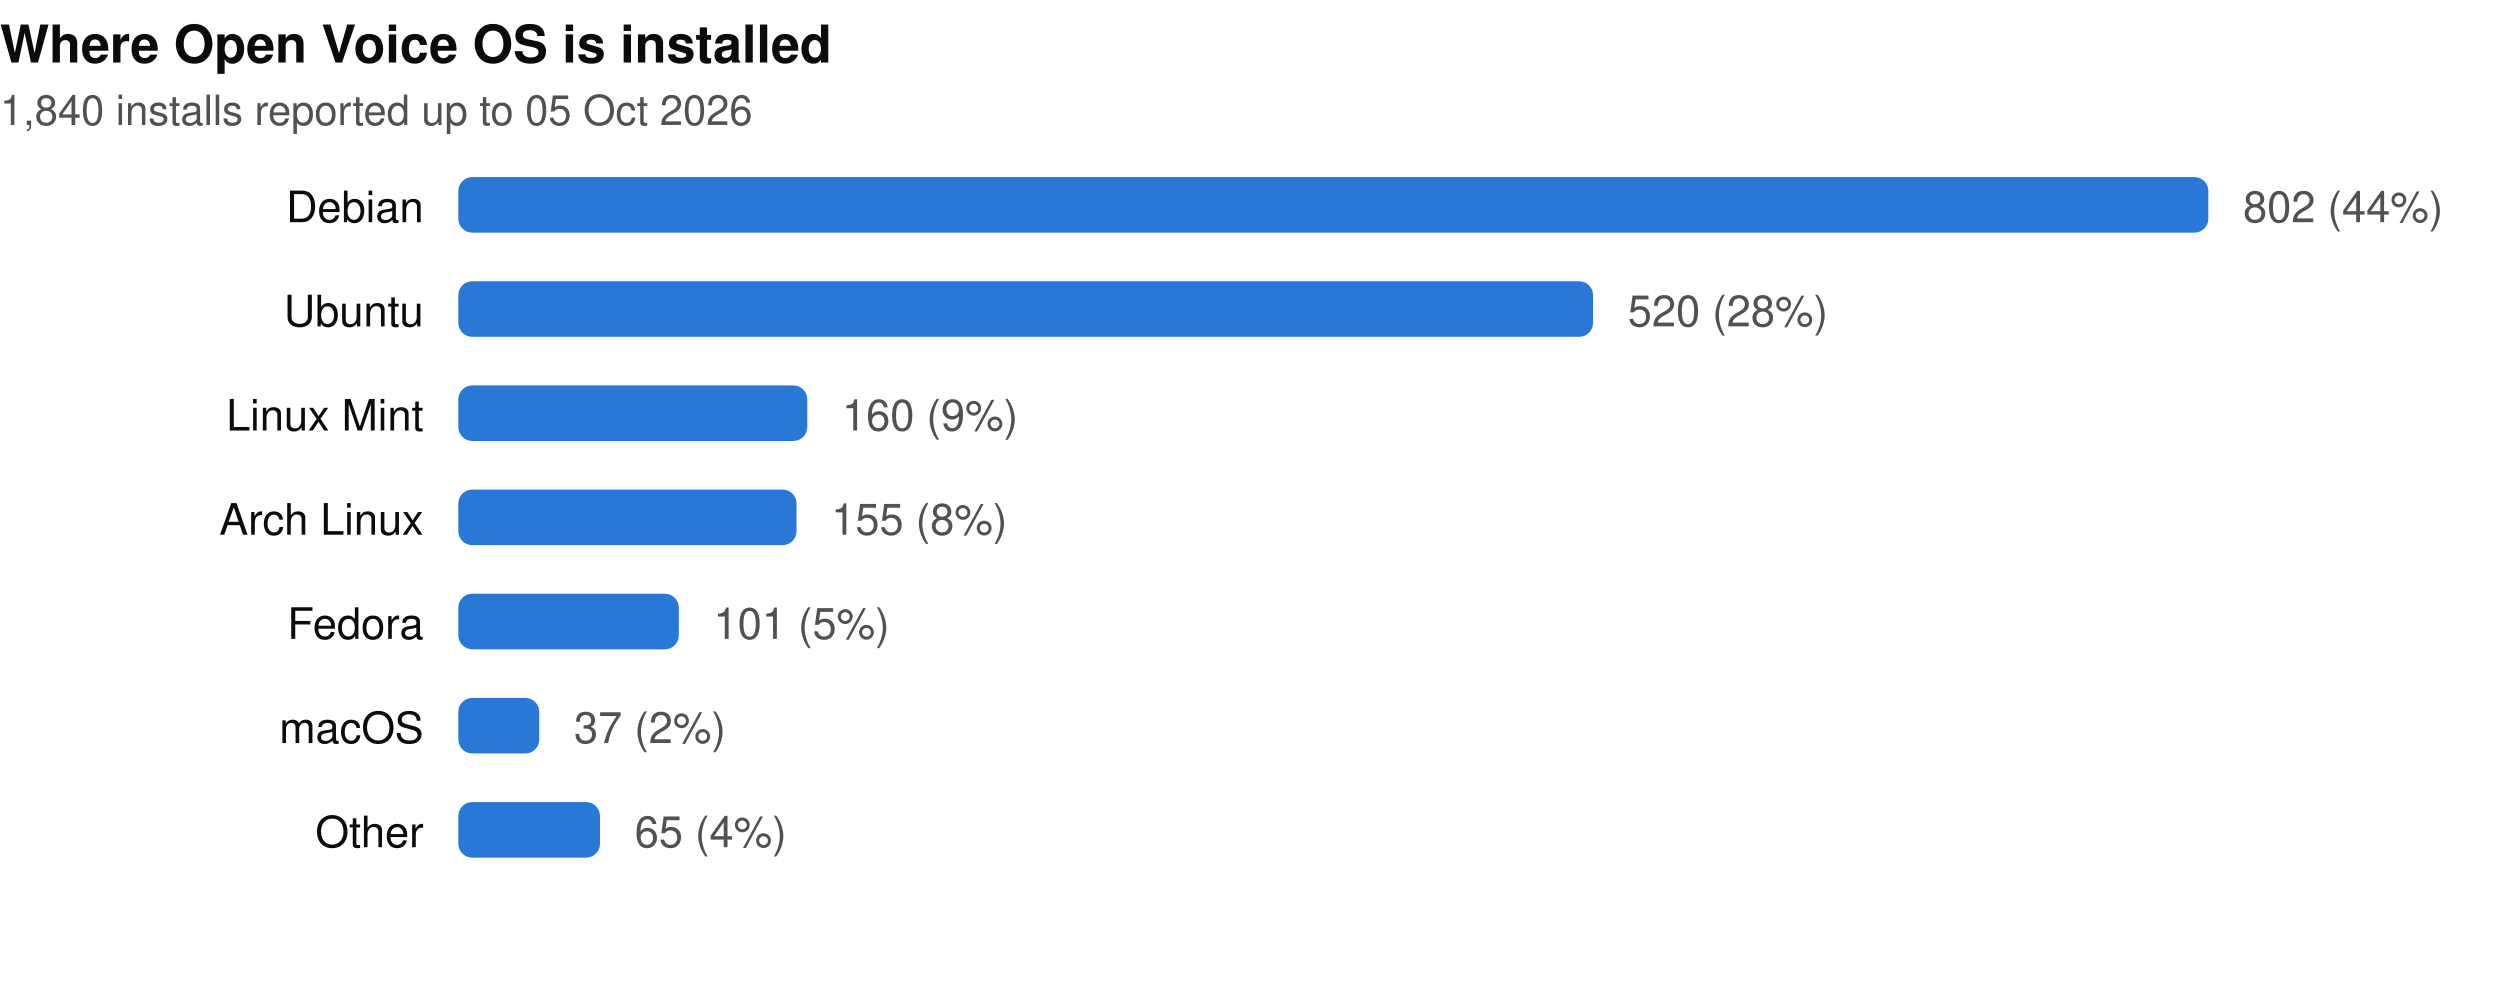
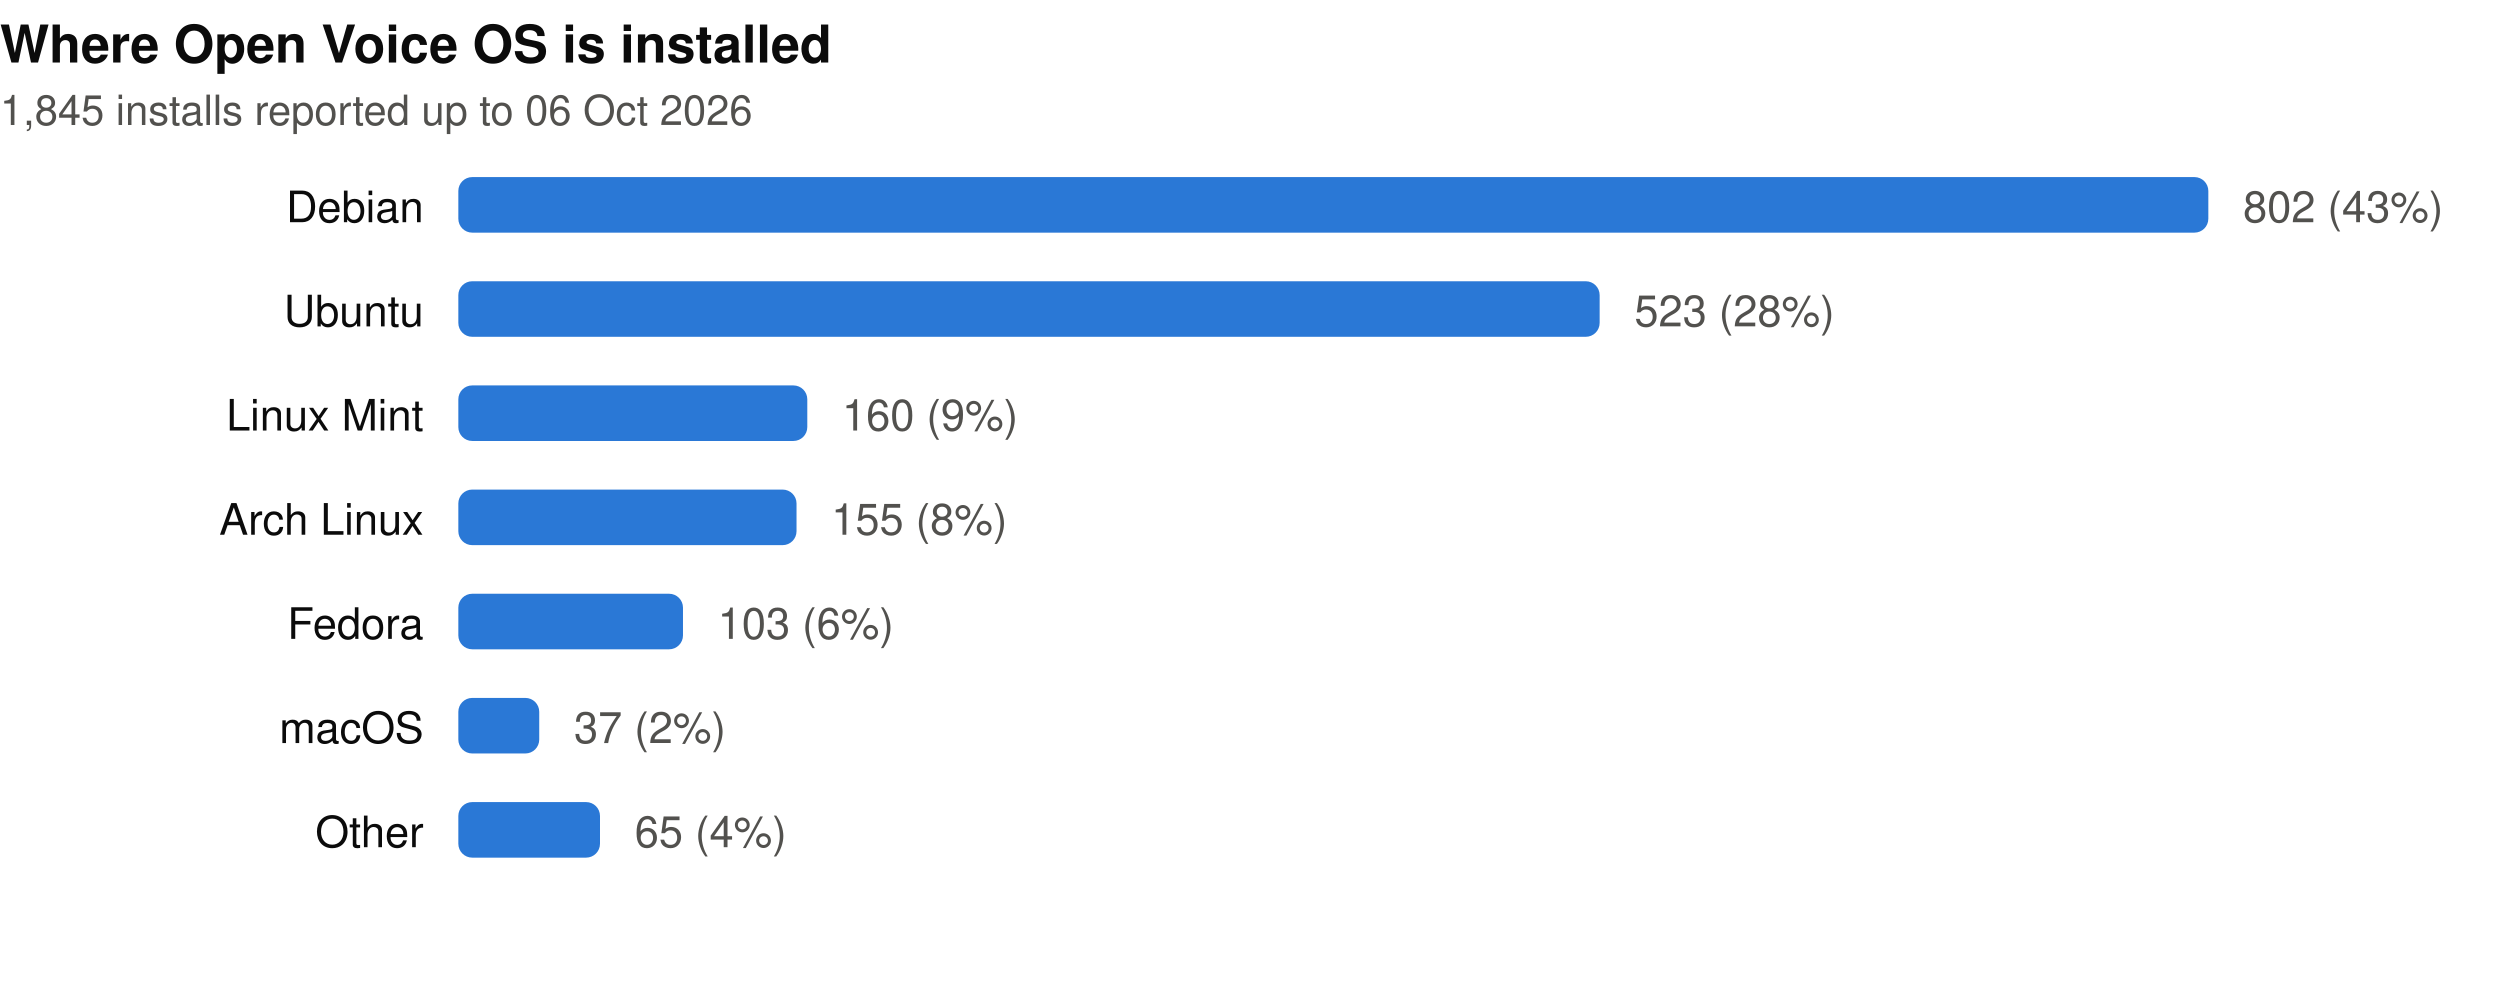
- <svg xmlns="http://www.w3.org/2000/svg" width="720" height="284" viewBox="0 0 720 284" role="img" aria-label="Where Open Voice OS is installed. 1,840 installs reported up to 05 Oct 2026">
+ <svg xmlns="http://www.w3.org/2000/svg" width="720" height="284" viewBox="0 0 720 284" role="img" aria-label="Where Open Voice OS is installed. 1,845 installs reported up to 06 Oct 2026">
  <text x="0" y="18" font-family="ui-sans-serif,-apple-system,BlinkMacSystemFont,'Segoe UI',Helvetica,Arial,sans-serif" font-size="15" font-weight="600" fill="#0b0b0b">Where Open Voice OS is installed</text>
-   <text x="0" y="36" font-family="ui-sans-serif,-apple-system,BlinkMacSystemFont,'Segoe UI',Helvetica,Arial,sans-serif" font-size="12" fill="#52514e">1,840 installs reported up to 05 Oct 2026</text>
+   <text x="0" y="36" font-family="ui-sans-serif,-apple-system,BlinkMacSystemFont,'Segoe UI',Helvetica,Arial,sans-serif" font-size="12" fill="#52514e">1,845 installs reported up to 06 Oct 2026</text>
  <text x="122" y="64.0" text-anchor="end" font-family="ui-sans-serif,-apple-system,BlinkMacSystemFont,'Segoe UI',Helvetica,Arial,sans-serif" font-size="12.5" fill="#0b0b0b">Debian</text>
  <rect x="132" y="51.0" width="504.0" height="16" rx="4" fill="#2a78d6" />
-   <text x="646.0" y="64.0" font-family="ui-sans-serif,-apple-system,BlinkMacSystemFont,'Segoe UI',Helvetica,Arial,sans-serif" font-size="12.5" fill="#52514e">802 (44%)</text>
+   <text x="646.0" y="64.0" font-family="ui-sans-serif,-apple-system,BlinkMacSystemFont,'Segoe UI',Helvetica,Arial,sans-serif" font-size="12.5" fill="#52514e">802 (43%)</text>
  <text x="122" y="94.0" text-anchor="end" font-family="ui-sans-serif,-apple-system,BlinkMacSystemFont,'Segoe UI',Helvetica,Arial,sans-serif" font-size="12.5" fill="#0b0b0b">Ubuntu</text>
-   <rect x="132" y="81.0" width="326.8" height="16" rx="4" fill="#2a78d6" />
-   <text x="468.8" y="94.0" font-family="ui-sans-serif,-apple-system,BlinkMacSystemFont,'Segoe UI',Helvetica,Arial,sans-serif" font-size="12.5" fill="#52514e">520 (28%)</text>
+   <rect x="132" y="81.0" width="328.7" height="16" rx="4" fill="#2a78d6" />
+   <text x="470.7" y="94.0" font-family="ui-sans-serif,-apple-system,BlinkMacSystemFont,'Segoe UI',Helvetica,Arial,sans-serif" font-size="12.5" fill="#52514e">523 (28%)</text>
  <text x="122" y="124.0" text-anchor="end" font-family="ui-sans-serif,-apple-system,BlinkMacSystemFont,'Segoe UI',Helvetica,Arial,sans-serif" font-size="12.5" fill="#0b0b0b">Linux Mint</text>
  <rect x="132" y="111.0" width="100.5" height="16" rx="4" fill="#2a78d6" />
  <text x="242.5" y="124.0" font-family="ui-sans-serif,-apple-system,BlinkMacSystemFont,'Segoe UI',Helvetica,Arial,sans-serif" font-size="12.5" fill="#52514e">160 (9%)</text>
  <text x="122" y="154.0" text-anchor="end" font-family="ui-sans-serif,-apple-system,BlinkMacSystemFont,'Segoe UI',Helvetica,Arial,sans-serif" font-size="12.5" fill="#0b0b0b">Arch Linux</text>
  <rect x="132" y="141.0" width="97.4" height="16" rx="4" fill="#2a78d6" />
  <text x="239.4" y="154.0" font-family="ui-sans-serif,-apple-system,BlinkMacSystemFont,'Segoe UI',Helvetica,Arial,sans-serif" font-size="12.5" fill="#52514e">155 (8%)</text>
  <text x="122" y="184.0" text-anchor="end" font-family="ui-sans-serif,-apple-system,BlinkMacSystemFont,'Segoe UI',Helvetica,Arial,sans-serif" font-size="12.5" fill="#0b0b0b">Fedora</text>
-   <rect x="132" y="171.0" width="63.5" height="16" rx="4" fill="#2a78d6" />
-   <text x="205.5" y="184.0" font-family="ui-sans-serif,-apple-system,BlinkMacSystemFont,'Segoe UI',Helvetica,Arial,sans-serif" font-size="12.5" fill="#52514e">101 (5%)</text>
+   <rect x="132" y="171.0" width="64.7" height="16" rx="4" fill="#2a78d6" />
+   <text x="206.7" y="184.0" font-family="ui-sans-serif,-apple-system,BlinkMacSystemFont,'Segoe UI',Helvetica,Arial,sans-serif" font-size="12.5" fill="#52514e">103 (6%)</text>
  <text x="122" y="214.0" text-anchor="end" font-family="ui-sans-serif,-apple-system,BlinkMacSystemFont,'Segoe UI',Helvetica,Arial,sans-serif" font-size="12.5" fill="#0b0b0b">macOS</text>
  <rect x="132" y="201.0" width="23.3" height="16" rx="4" fill="#2a78d6" />
  <text x="165.3" y="214.0" font-family="ui-sans-serif,-apple-system,BlinkMacSystemFont,'Segoe UI',Helvetica,Arial,sans-serif" font-size="12.5" fill="#52514e">37 (2%)</text>
  <text x="122" y="244.0" text-anchor="end" font-family="ui-sans-serif,-apple-system,BlinkMacSystemFont,'Segoe UI',Helvetica,Arial,sans-serif" font-size="12.5" fill="#0b0b0b">Other</text>
  <rect x="132" y="231.0" width="40.8" height="16" rx="4" fill="#2a78d6" />
  <text x="182.8" y="244.0" font-family="ui-sans-serif,-apple-system,BlinkMacSystemFont,'Segoe UI',Helvetica,Arial,sans-serif" font-size="12.5" fill="#52514e">65 (4%)</text>
</svg>
